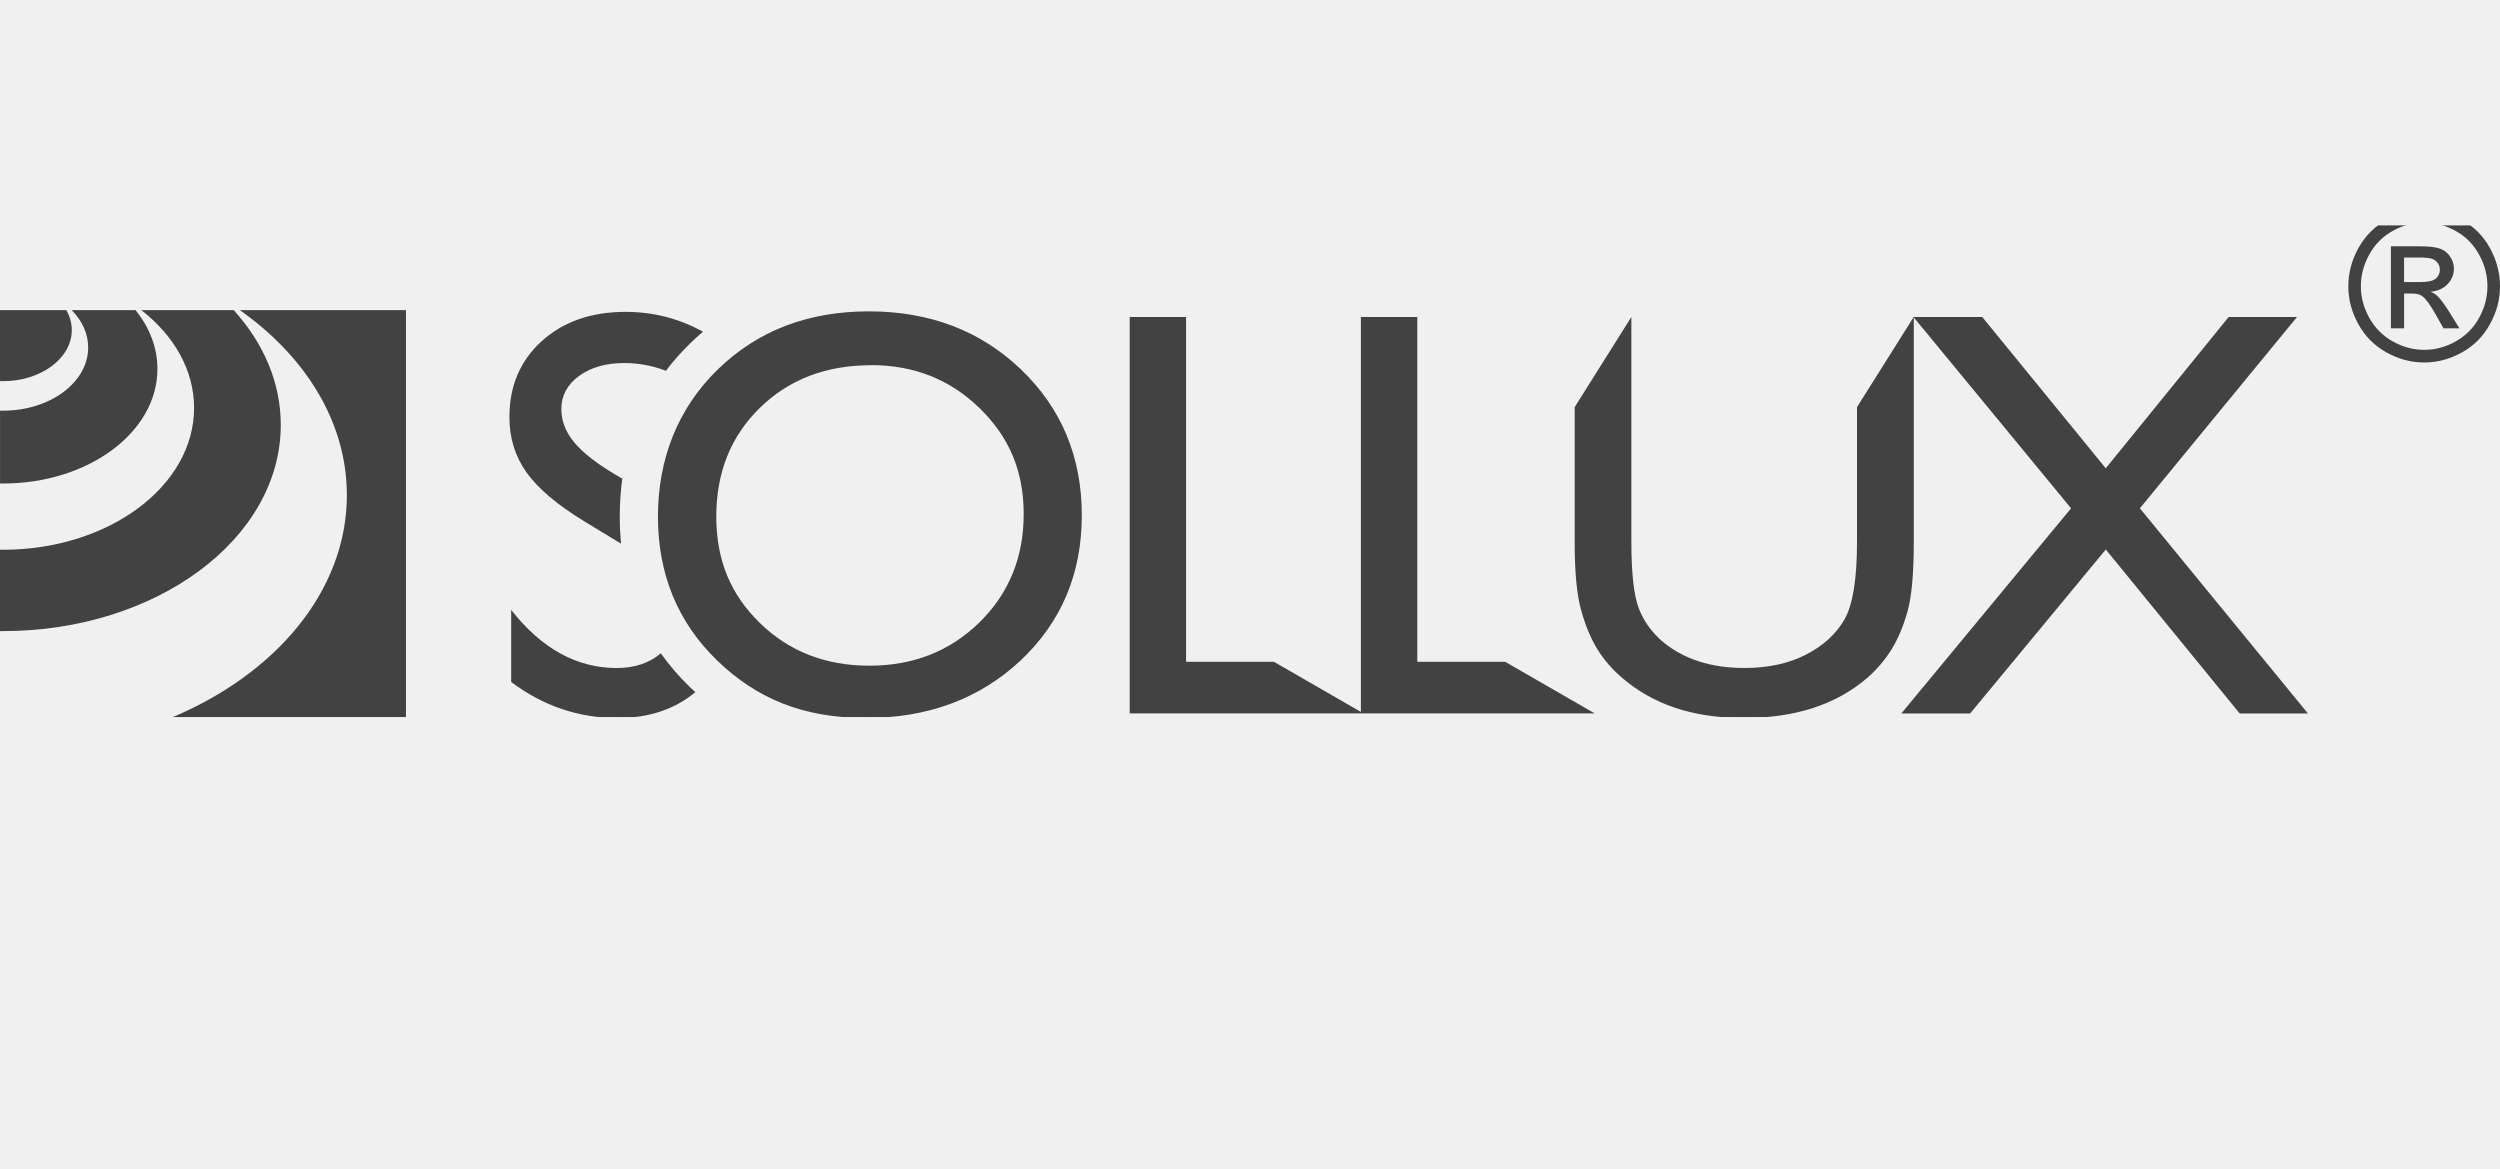
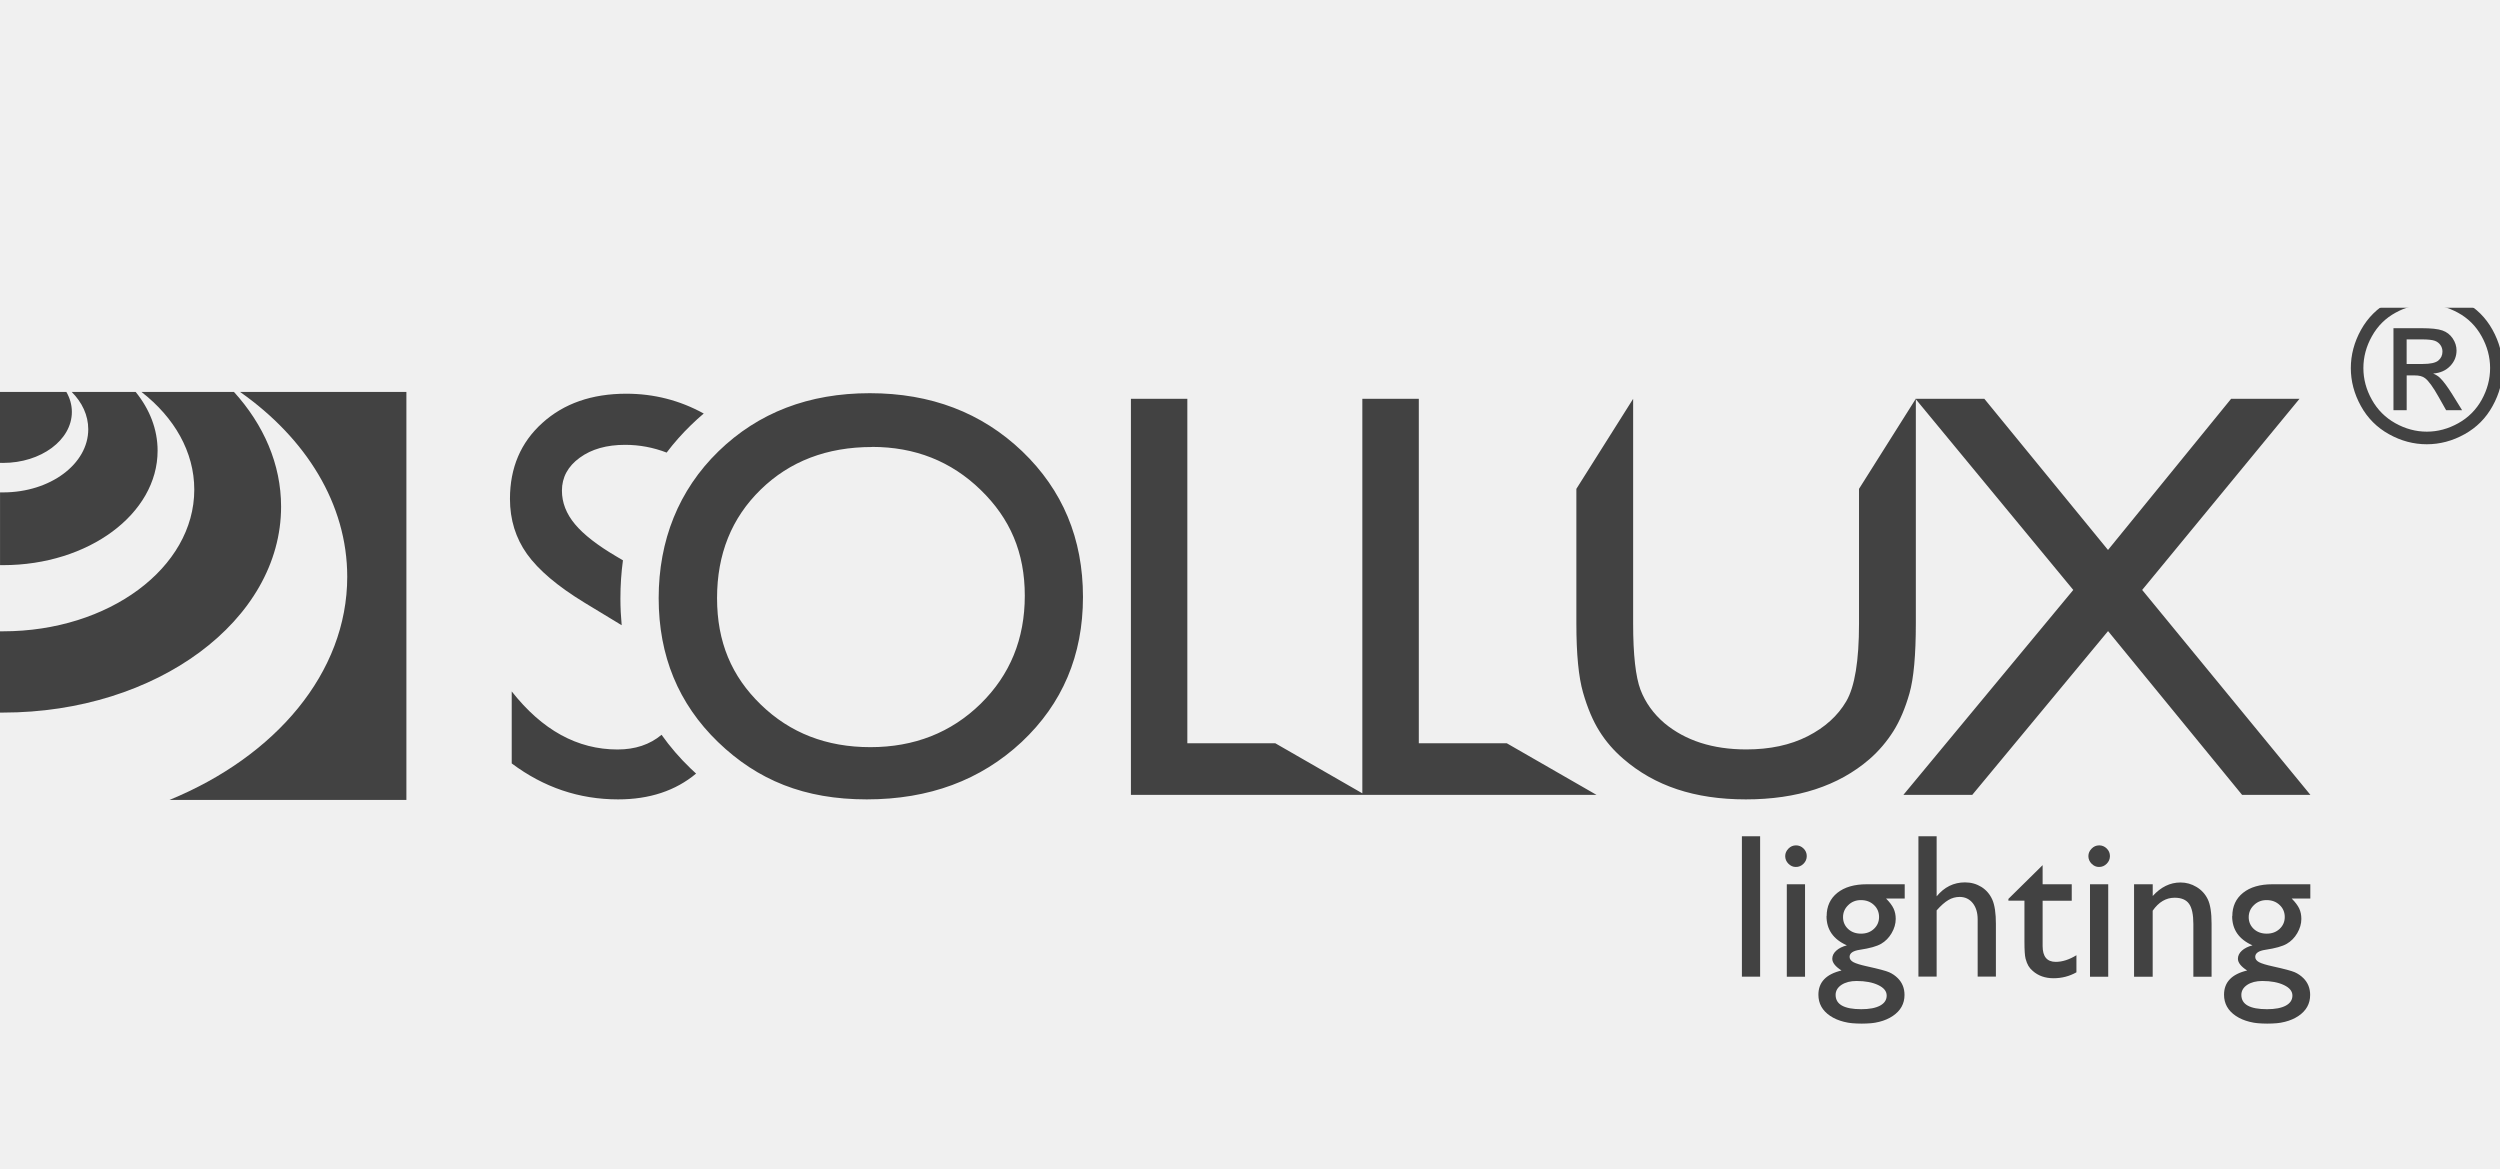
<svg xmlns="http://www.w3.org/2000/svg" width="122" height="57" viewBox="0 0 122 57" fill="none">
-   <g clip-path="url(#clip0_561_121)">
-     <mask id="mask0_561_121" style="mask-type:luminance" maskUnits="userSpaceOnUse" x="0" y="11" width="122" height="35">
-       <path d="M122 11H0V46H122V11Z" fill="white" />
+   <g clip-path="url(#clip0_653_26)">
+     <mask id="mask0_653_26" style="mask-type:luminance" maskUnits="userSpaceOnUse" x="0" y="14" width="123" height="36">
+       <path d="M122.131 14.998H0V49.96H122.131V14.998Z" fill="white" />
    </mask>
-     <g mask="url(#mask0_561_121)">
-       <path d="M55.127 15.469H57.88V32.295H62.167L66.411 34.741V15.469H69.164V32.295H73.452L77.823 34.815H55.129V15.469H55.127ZM42.401 15.194C45.375 15.194 47.85 16.14 49.828 18.031C51.801 19.927 52.792 22.298 52.792 25.149C52.792 28.001 51.791 30.362 49.801 32.236C47.803 34.102 45.287 35.038 42.251 35.038C39.215 35.038 36.933 34.102 35.001 32.236C33.07 30.364 32.108 28.021 32.108 25.206C32.108 22.392 33.08 19.927 35.026 18.031C36.969 16.14 39.427 15.194 42.401 15.194ZM42.509 17.823C40.31 17.823 38.497 18.518 37.083 19.902C35.663 21.288 34.955 23.055 34.955 25.204C34.955 27.352 35.663 29.023 37.087 30.407C38.512 31.793 40.291 32.486 42.428 32.486C44.566 32.486 46.364 31.778 47.803 30.367C49.24 28.954 49.956 27.196 49.956 25.087C49.956 22.979 49.242 21.315 47.803 19.917C46.367 18.518 44.605 17.818 42.509 17.818V17.823ZM33.931 33.778C32.93 34.614 31.666 35.038 30.131 35.038C28.232 35.038 26.505 34.451 24.945 33.28V29.763C26.431 31.654 28.148 32.6 30.104 32.6C30.962 32.6 31.675 32.362 32.249 31.882C32.657 32.459 33.127 33.008 33.661 33.523C33.752 33.612 33.843 33.696 33.936 33.78L33.931 33.778ZM30.303 26.528L28.495 25.429C27.178 24.625 26.249 23.833 25.69 23.05C25.137 22.271 24.859 21.372 24.859 20.358C24.859 18.835 25.385 17.598 26.438 16.647C27.486 15.697 28.854 15.219 30.529 15.219C31.882 15.219 33.139 15.543 34.305 16.187C34.094 16.368 33.887 16.553 33.685 16.751C33.247 17.177 32.851 17.625 32.497 18.095C31.843 17.843 31.169 17.716 30.473 17.716C29.575 17.716 28.837 17.924 28.261 18.345C27.683 18.766 27.393 19.306 27.393 19.956C27.393 20.538 27.604 21.085 28.027 21.593C28.45 22.102 29.132 22.632 30.076 23.187L30.367 23.357C30.286 23.959 30.244 24.58 30.244 25.224C30.244 25.669 30.266 26.105 30.305 26.53L30.303 26.528ZM108.763 15.469H112.094L104.426 24.805L112.627 34.817H109.297L102.763 26.815L96.143 34.817H92.785L101.068 24.805L93.393 15.489V26.427C93.393 27.986 93.289 29.129 93.082 29.857C92.876 30.585 92.612 31.204 92.298 31.706C91.978 32.211 91.595 32.666 91.132 33.072C89.619 34.382 87.609 35.038 85.105 35.038C82.6 35.038 80.657 34.377 79.135 33.057C78.674 32.661 78.283 32.211 77.968 31.706C77.653 31.206 77.385 30.575 77.169 29.815C76.952 29.06 76.844 27.939 76.844 26.449V19.867L79.611 15.469V26.449C79.611 27.976 79.735 29.048 79.968 29.676C80.207 30.305 80.598 30.85 81.137 31.312C82.165 32.169 83.496 32.597 85.129 32.597C86.275 32.597 87.272 32.384 88.118 31.953C88.959 31.523 89.587 30.956 90.002 30.243C90.416 29.533 90.622 28.268 90.622 26.449V19.867L93.383 15.479L93.375 15.469H96.733L102.761 22.852L108.76 15.469H108.763Z" fill="#424242" />
-       <path fill-rule="evenodd" clip-rule="evenodd" d="M3.235 15.133H0V18.598C0.049 18.598 0.098 18.601 0.148 18.601C2 18.601 3.503 17.484 3.503 16.11C3.503 15.764 3.407 15.432 3.235 15.133ZM6.61 15.133H3.496C4.002 15.643 4.303 16.274 4.303 16.957C4.303 18.66 2.443 20.041 0.15 20.041C0.101 20.041 0.052 20.041 0.002 20.041V23.595C0.052 23.595 0.101 23.595 0.15 23.595C4.31 23.595 7.683 21.093 7.683 18.004C7.683 16.954 7.292 15.972 6.613 15.133H6.61ZM11.407 15.133H6.895C8.492 16.375 9.471 18.056 9.471 19.907C9.471 23.729 5.296 26.828 0.148 26.828C0.098 26.828 0.049 26.828 0 26.828V30.798C0.049 30.798 0.098 30.798 0.145 30.798C7.633 30.798 13.702 26.293 13.702 20.737C13.702 18.662 12.854 16.734 11.405 15.133H11.407ZM19.813 15.133H11.702C14.92 17.402 16.927 20.608 16.927 24.162C16.927 28.855 13.429 32.941 8.261 35.065H19.811V15.133H19.813Z" fill="#424242" />
-       <path d="M117.318 13.766H118.098C118.472 13.766 118.726 13.712 118.861 13.601C118.997 13.489 119.065 13.341 119.065 13.16C119.065 13.041 119.031 12.935 118.967 12.843C118.9 12.749 118.812 12.68 118.696 12.635C118.578 12.591 118.364 12.566 118.049 12.566H117.318V13.769V13.766ZM116.676 16.021V12.019H118.046C118.516 12.019 118.853 12.056 119.063 12.13C119.274 12.204 119.439 12.333 119.565 12.519C119.687 12.702 119.751 12.898 119.751 13.105C119.751 13.398 119.648 13.652 119.439 13.868C119.232 14.086 118.955 14.207 118.61 14.234C118.75 14.293 118.863 14.363 118.947 14.447C119.107 14.603 119.304 14.868 119.537 15.242L120.022 16.024H119.242L118.888 15.393C118.61 14.895 118.383 14.583 118.214 14.459C118.096 14.368 117.926 14.323 117.7 14.326H117.321V16.024H116.679L116.676 16.021ZM118.303 10.856C117.781 10.856 117.274 10.989 116.782 11.259C116.29 11.526 115.904 11.91 115.626 12.41C115.348 12.908 115.21 13.427 115.21 13.967C115.21 14.506 115.348 15.019 115.621 15.509C115.894 16.001 116.275 16.385 116.765 16.66C117.254 16.934 117.769 17.073 118.303 17.073C118.836 17.073 119.348 16.934 119.838 16.66C120.327 16.385 120.711 16.001 120.981 15.509C121.252 15.016 121.387 14.504 121.387 13.967C121.387 13.43 121.25 12.91 120.971 12.41C120.696 11.912 120.31 11.526 119.815 11.259C119.321 10.992 118.817 10.856 118.3 10.856H118.303ZM118.303 10.239C118.925 10.239 119.53 10.4 120.123 10.722C120.713 11.041 121.176 11.502 121.505 12.098C121.835 12.697 122 13.318 122 13.967C122 14.615 121.838 15.227 121.51 15.818C121.186 16.412 120.73 16.87 120.143 17.197C119.555 17.526 118.939 17.689 118.3 17.689C117.661 17.689 117.045 17.526 116.457 17.197C115.87 16.87 115.412 16.41 115.087 15.818C114.76 15.227 114.598 14.608 114.598 13.967C114.598 13.326 114.762 12.697 115.095 12.098C115.426 11.502 115.889 11.041 116.479 10.722C117.073 10.4 117.677 10.239 118.3 10.239H118.303Z" fill="#424242" />
+     <g mask="url(#mask0_653_26)">
+       <path d="M55.186 19.463H57.942V36.271H62.234L66.482 38.714V19.463H69.238V36.271H73.531L77.907 38.788H55.189V19.463H55.186ZM42.447 19.188C45.424 19.188 47.902 20.133 49.882 22.022C51.857 23.916 52.849 26.284 52.849 29.133C52.849 31.981 51.847 34.34 49.855 36.211C47.855 38.076 45.336 39.01 42.297 39.01C39.258 39.01 36.972 38.076 35.039 36.211C33.106 34.342 32.143 32.001 32.143 29.189C32.143 26.378 33.116 23.916 35.064 22.022C37.009 20.133 39.47 19.188 42.447 19.188ZM42.555 21.814C40.354 21.814 38.539 22.509 37.123 23.891C35.702 25.276 34.992 27.041 34.992 29.187C34.992 31.333 35.702 33.002 37.128 34.384C38.553 35.769 40.334 36.461 42.474 36.461C44.614 36.461 46.414 35.754 47.855 34.345C49.293 32.933 50.01 31.177 50.01 29.071C50.01 26.964 49.296 25.303 47.855 23.906C46.417 22.509 44.654 21.809 42.555 21.809V21.814ZM33.968 37.752C32.966 38.587 31.7 39.01 30.163 39.01C28.262 39.01 26.533 38.424 24.972 37.255V33.741C26.459 35.63 28.178 36.575 30.136 36.575C30.996 36.575 31.71 36.337 32.284 35.858C32.692 36.434 33.163 36.983 33.697 37.497C33.788 37.586 33.879 37.67 33.973 37.754L33.968 37.752ZM30.336 30.51L28.526 29.412C27.208 28.608 26.277 27.817 25.718 27.036C25.164 26.257 24.886 25.36 24.886 24.346C24.886 22.825 25.413 21.589 26.467 20.64C27.516 19.69 28.885 19.213 30.562 19.213C31.917 19.213 33.175 19.537 34.342 20.18C34.13 20.36 33.924 20.546 33.722 20.743C33.283 21.169 32.887 21.616 32.532 22.086C31.877 21.834 31.202 21.708 30.506 21.708C29.607 21.708 28.868 21.915 28.292 22.336C27.713 22.756 27.422 23.295 27.422 23.945C27.422 24.526 27.634 25.073 28.058 25.58C28.481 26.089 29.163 26.618 30.109 27.172L30.4 27.343C30.318 27.943 30.276 28.564 30.276 29.207C30.276 29.652 30.299 30.087 30.338 30.512L30.336 30.51ZM108.88 19.463H112.214L104.538 28.789L112.748 38.79H109.414L102.873 30.797L96.246 38.79H92.885L101.176 28.789L93.493 19.483V30.408C93.493 31.966 93.389 33.108 93.182 33.835C92.975 34.562 92.712 35.18 92.397 35.682C92.077 36.187 91.693 36.642 91.23 37.047C89.715 38.355 87.703 39.01 85.196 39.01C82.689 39.01 80.744 38.35 79.22 37.032C78.759 36.637 78.367 36.187 78.052 35.682C77.737 35.183 77.469 34.552 77.252 33.793C77.035 33.039 76.927 31.919 76.927 30.431V23.856L79.697 19.463V30.431C79.697 31.956 79.82 33.027 80.054 33.655C80.293 34.283 80.684 34.827 81.224 35.289C82.253 36.145 83.586 36.572 85.221 36.572C86.368 36.572 87.366 36.36 88.213 35.929C89.055 35.499 89.683 34.933 90.099 34.221C90.513 33.511 90.72 32.248 90.72 30.431V23.856L93.483 19.473L93.475 19.463H96.837L102.871 26.838L108.877 19.463H108.88Z" fill="#424242" />
+       <path d="M110.4 47.872C110.102 47.872 109.855 47.936 109.663 48.062C109.474 48.188 109.378 48.354 109.378 48.551C109.378 49.016 109.794 49.249 110.629 49.249C111.023 49.249 111.328 49.192 111.545 49.076C111.761 48.959 111.87 48.796 111.87 48.584C111.87 48.371 111.732 48.203 111.458 48.072C111.185 47.941 110.831 47.872 110.397 47.872M110.607 43.925C110.365 43.925 110.161 44.005 109.991 44.17C109.821 44.333 109.737 44.531 109.737 44.759C109.737 44.986 109.821 45.181 109.986 45.335C110.153 45.488 110.363 45.562 110.616 45.562C110.87 45.562 111.077 45.486 111.245 45.33C111.412 45.174 111.496 44.981 111.496 44.749C111.496 44.516 111.412 44.316 111.242 44.16C111.072 44.002 110.863 43.925 110.607 43.925ZM108.937 44.709C108.937 44.23 109.112 43.849 109.462 43.569C109.811 43.29 110.289 43.152 110.895 43.152H112.744V43.849H111.835C112.013 44.027 112.133 44.192 112.203 44.338C112.271 44.487 112.306 44.652 112.306 44.843C112.306 45.078 112.239 45.31 112.106 45.538C111.974 45.765 111.801 45.938 111.592 46.059C111.382 46.18 111.038 46.277 110.558 46.349C110.223 46.398 110.055 46.512 110.055 46.697C110.055 46.801 110.119 46.888 110.242 46.954C110.368 47.021 110.594 47.09 110.924 47.162C111.474 47.283 111.828 47.377 111.986 47.446C112.143 47.516 112.286 47.614 112.412 47.74C112.626 47.956 112.735 48.228 112.735 48.554C112.735 48.982 112.545 49.323 112.163 49.58C111.784 49.835 111.277 49.961 110.643 49.961C110.01 49.961 109.488 49.832 109.107 49.575C108.725 49.318 108.533 48.974 108.533 48.542C108.533 47.931 108.91 47.538 109.661 47.36C109.361 47.167 109.21 46.977 109.21 46.786C109.21 46.643 109.275 46.509 109.402 46.393C109.53 46.277 109.705 46.188 109.922 46.133C109.259 45.839 108.929 45.364 108.929 44.707L108.937 44.709ZM105.053 43.152V43.725C105.45 43.285 105.903 43.065 106.407 43.065C106.688 43.065 106.947 43.137 107.188 43.283C107.43 43.428 107.614 43.626 107.737 43.881C107.863 44.133 107.925 44.536 107.925 45.085V47.664H107.036V45.095C107.036 44.633 106.967 44.304 106.827 44.108C106.686 43.908 106.452 43.809 106.122 43.809C105.701 43.809 105.346 44.019 105.051 44.442V47.664H104.142V43.152H105.051H105.053ZM101.992 43.152H102.881V47.664H101.992V43.152ZM102.431 41.253C102.578 41.253 102.702 41.302 102.807 41.406C102.911 41.507 102.965 41.631 102.965 41.777C102.965 41.923 102.911 42.046 102.807 42.15C102.702 42.257 102.578 42.308 102.431 42.308C102.292 42.308 102.174 42.254 102.071 42.15C101.965 42.044 101.913 41.92 101.913 41.779C101.913 41.638 101.965 41.522 102.071 41.413C102.174 41.307 102.295 41.255 102.431 41.255V41.253ZM98.01 43.866L99.68 42.219V43.152H101.101V43.955H99.68V46.166C99.68 46.682 99.894 46.939 100.32 46.939C100.638 46.939 100.975 46.833 101.33 46.615V47.449C100.987 47.642 100.615 47.738 100.212 47.738C99.808 47.738 99.465 47.619 99.197 47.38C99.111 47.308 99.042 47.226 98.988 47.137C98.934 47.046 98.887 46.93 98.848 46.784C98.81 46.638 98.793 46.361 98.793 45.953V43.953H98.01V43.864V43.866ZM93.619 40.81H94.508V43.742C94.88 43.29 95.34 43.06 95.892 43.06C96.191 43.06 96.458 43.137 96.697 43.285C96.934 43.436 97.111 43.644 97.227 43.908C97.342 44.173 97.4 44.566 97.4 45.09V47.659H96.51V44.867C96.51 44.539 96.429 44.272 96.269 44.071C96.106 43.871 95.894 43.77 95.631 43.77C95.436 43.77 95.252 43.819 95.079 43.923C94.907 44.024 94.715 44.192 94.508 44.427V47.659H93.619V40.808V40.81ZM90.6 47.872C90.302 47.872 90.056 47.936 89.863 48.062C89.674 48.188 89.578 48.354 89.578 48.551C89.578 49.016 89.994 49.249 90.829 49.249C91.223 49.249 91.528 49.192 91.745 49.076C91.962 48.959 92.07 48.796 92.07 48.584C92.07 48.371 91.932 48.203 91.659 48.072C91.385 47.941 91.031 47.872 90.598 47.872H90.6ZM90.809 43.925C90.568 43.925 90.363 44.005 90.194 44.17C90.024 44.333 89.94 44.531 89.94 44.759C89.94 44.986 90.024 45.181 90.189 45.335C90.356 45.488 90.566 45.562 90.819 45.562C91.073 45.562 91.279 45.486 91.447 45.33C91.614 45.174 91.698 44.981 91.698 44.749C91.698 44.516 91.614 44.316 91.445 44.16C91.275 44.002 91.066 43.925 90.809 43.925ZM89.14 44.709C89.14 44.23 89.315 43.849 89.664 43.569C90.014 43.29 90.492 43.152 91.098 43.152H92.95V43.849H92.04C92.218 44.027 92.339 44.192 92.407 44.338C92.476 44.487 92.511 44.652 92.511 44.843C92.511 45.078 92.444 45.31 92.311 45.538C92.178 45.765 92.006 45.938 91.797 46.059C91.588 46.18 91.243 46.277 90.763 46.349C90.427 46.398 90.26 46.512 90.26 46.697C90.26 46.801 90.324 46.888 90.447 46.954C90.573 47.021 90.799 47.09 91.13 47.162C91.679 47.283 92.034 47.377 92.191 47.446C92.349 47.516 92.492 47.614 92.617 47.74C92.831 47.956 92.94 48.228 92.94 48.554C92.94 48.982 92.749 49.323 92.368 49.58C91.989 49.835 91.482 49.961 90.849 49.961C90.216 49.961 89.694 49.832 89.312 49.575C88.93 49.318 88.738 48.974 88.738 48.542C88.738 47.931 89.115 47.538 89.866 47.36C89.566 47.167 89.415 46.977 89.415 46.786C89.415 46.643 89.479 46.509 89.608 46.393C89.735 46.277 89.911 46.188 90.127 46.133C89.465 45.839 89.134 45.364 89.134 44.707L89.14 44.709ZM87.196 43.152H88.086V47.664H87.196V43.152ZM87.635 41.253C87.783 41.253 87.906 41.302 88.012 41.406C88.115 41.507 88.17 41.631 88.17 41.777C88.17 41.923 88.115 42.046 88.012 42.15C87.906 42.257 87.783 42.308 87.635 42.308C87.497 42.308 87.379 42.254 87.275 42.15C87.17 42.044 87.118 41.92 87.118 41.779C87.118 41.638 87.17 41.522 87.275 41.413C87.379 41.307 87.499 41.255 87.635 41.255V41.253ZM85.005 40.81H85.894V47.661H85.005V40.81Z" fill="#424242" />
+       <path fill-rule="evenodd" clip-rule="evenodd" d="M3.238 19.126H0V22.587C0.049 22.587 0.099 22.59 0.148 22.59C2.002 22.59 3.507 21.475 3.507 20.102C3.507 19.756 3.411 19.425 3.238 19.126ZM6.617 19.126H3.499C4.007 19.635 4.307 20.266 4.307 20.948C4.307 22.649 2.445 24.029 0.15 24.029C0.101 24.029 0.052 24.029 0.002 24.029V27.579C0.052 27.579 0.101 27.579 0.15 27.579C4.315 27.579 7.691 25.079 7.691 21.994C7.691 20.945 7.299 19.964 6.62 19.126H6.617ZM11.419 19.126H6.903C8.501 20.367 9.481 22.046 9.481 23.895C9.481 27.713 5.302 30.808 0.148 30.808C0.099 30.808 0.049 30.808 0 30.808V34.774C0.049 34.774 0.099 34.774 0.145 34.774C7.642 34.774 13.717 30.274 13.717 24.724C13.717 22.651 12.867 20.725 11.417 19.126H11.419ZM19.834 19.126H11.715C14.936 21.393 16.945 24.595 16.945 28.145C16.945 32.833 13.444 36.915 8.27 39.037H19.832V19.126H19.834Z" fill="#424242" />
+       <path d="M117.444 17.762H118.225C118.599 17.762 118.853 17.707 118.988 17.596C119.124 17.485 119.192 17.336 119.192 17.156C119.192 17.037 119.158 16.931 119.094 16.839C119.028 16.745 118.939 16.676 118.823 16.632C118.705 16.587 118.49 16.562 118.175 16.562H117.444V17.764V17.762ZM116.801 20.014V16.016H118.173C118.643 16.016 118.98 16.053 119.19 16.127C119.402 16.201 119.567 16.33 119.692 16.515C119.815 16.698 119.879 16.894 119.879 17.101C119.879 17.393 119.776 17.648 119.567 17.863C119.36 18.081 119.082 18.202 118.737 18.229C118.877 18.288 118.99 18.358 119.074 18.442C119.234 18.597 119.431 18.862 119.665 19.235L120.15 20.017H119.37L119.015 19.386C118.737 18.889 118.51 18.578 118.341 18.454C118.222 18.362 118.052 18.318 117.825 18.32H117.446V20.017H116.803L116.801 20.014ZM118.429 14.854C117.907 14.854 117.399 14.987 116.907 15.257C116.415 15.524 116.028 15.907 115.75 16.407C115.471 16.904 115.333 17.423 115.333 17.962C115.333 18.501 115.471 19.013 115.745 19.502C116.018 19.994 116.4 20.378 116.89 20.652C117.38 20.926 117.895 21.065 118.429 21.065C118.963 21.065 119.476 20.926 119.966 20.652C120.456 20.378 120.84 19.994 121.111 19.502C121.382 19.01 121.517 18.498 121.517 17.962C121.517 17.425 121.379 16.906 121.101 16.407C120.825 15.91 120.438 15.524 119.944 15.257C119.448 14.99 118.944 14.854 118.427 14.854H118.429ZM118.429 14.238C119.052 14.238 119.658 14.399 120.251 14.72C120.842 15.039 121.305 15.499 121.635 16.095C121.966 16.694 122.13 17.314 122.13 17.962C122.13 18.61 121.968 19.22 121.64 19.811C121.315 20.405 120.86 20.862 120.271 21.189C119.683 21.517 119.067 21.68 118.427 21.68C117.786 21.68 117.17 21.517 116.582 21.189C115.993 20.862 115.535 20.402 115.21 19.811C114.883 19.22 114.72 18.602 114.72 17.962C114.72 17.322 114.885 16.694 115.218 16.095C115.55 15.499 116.013 15.039 116.604 14.72C117.198 14.399 117.803 14.238 118.427 14.238H118.429Z" fill="#424242" />
    </g>
  </g>
  <defs>
-     <clipPath id="clip0_561_121">
-       <rect width="122" height="35" fill="white" />
+     <clipPath id="clip0_653_26">
+       <rect width="122" height="35" fill="white" transform="translate(0 15)" />
    </clipPath>
  </defs>
</svg>
